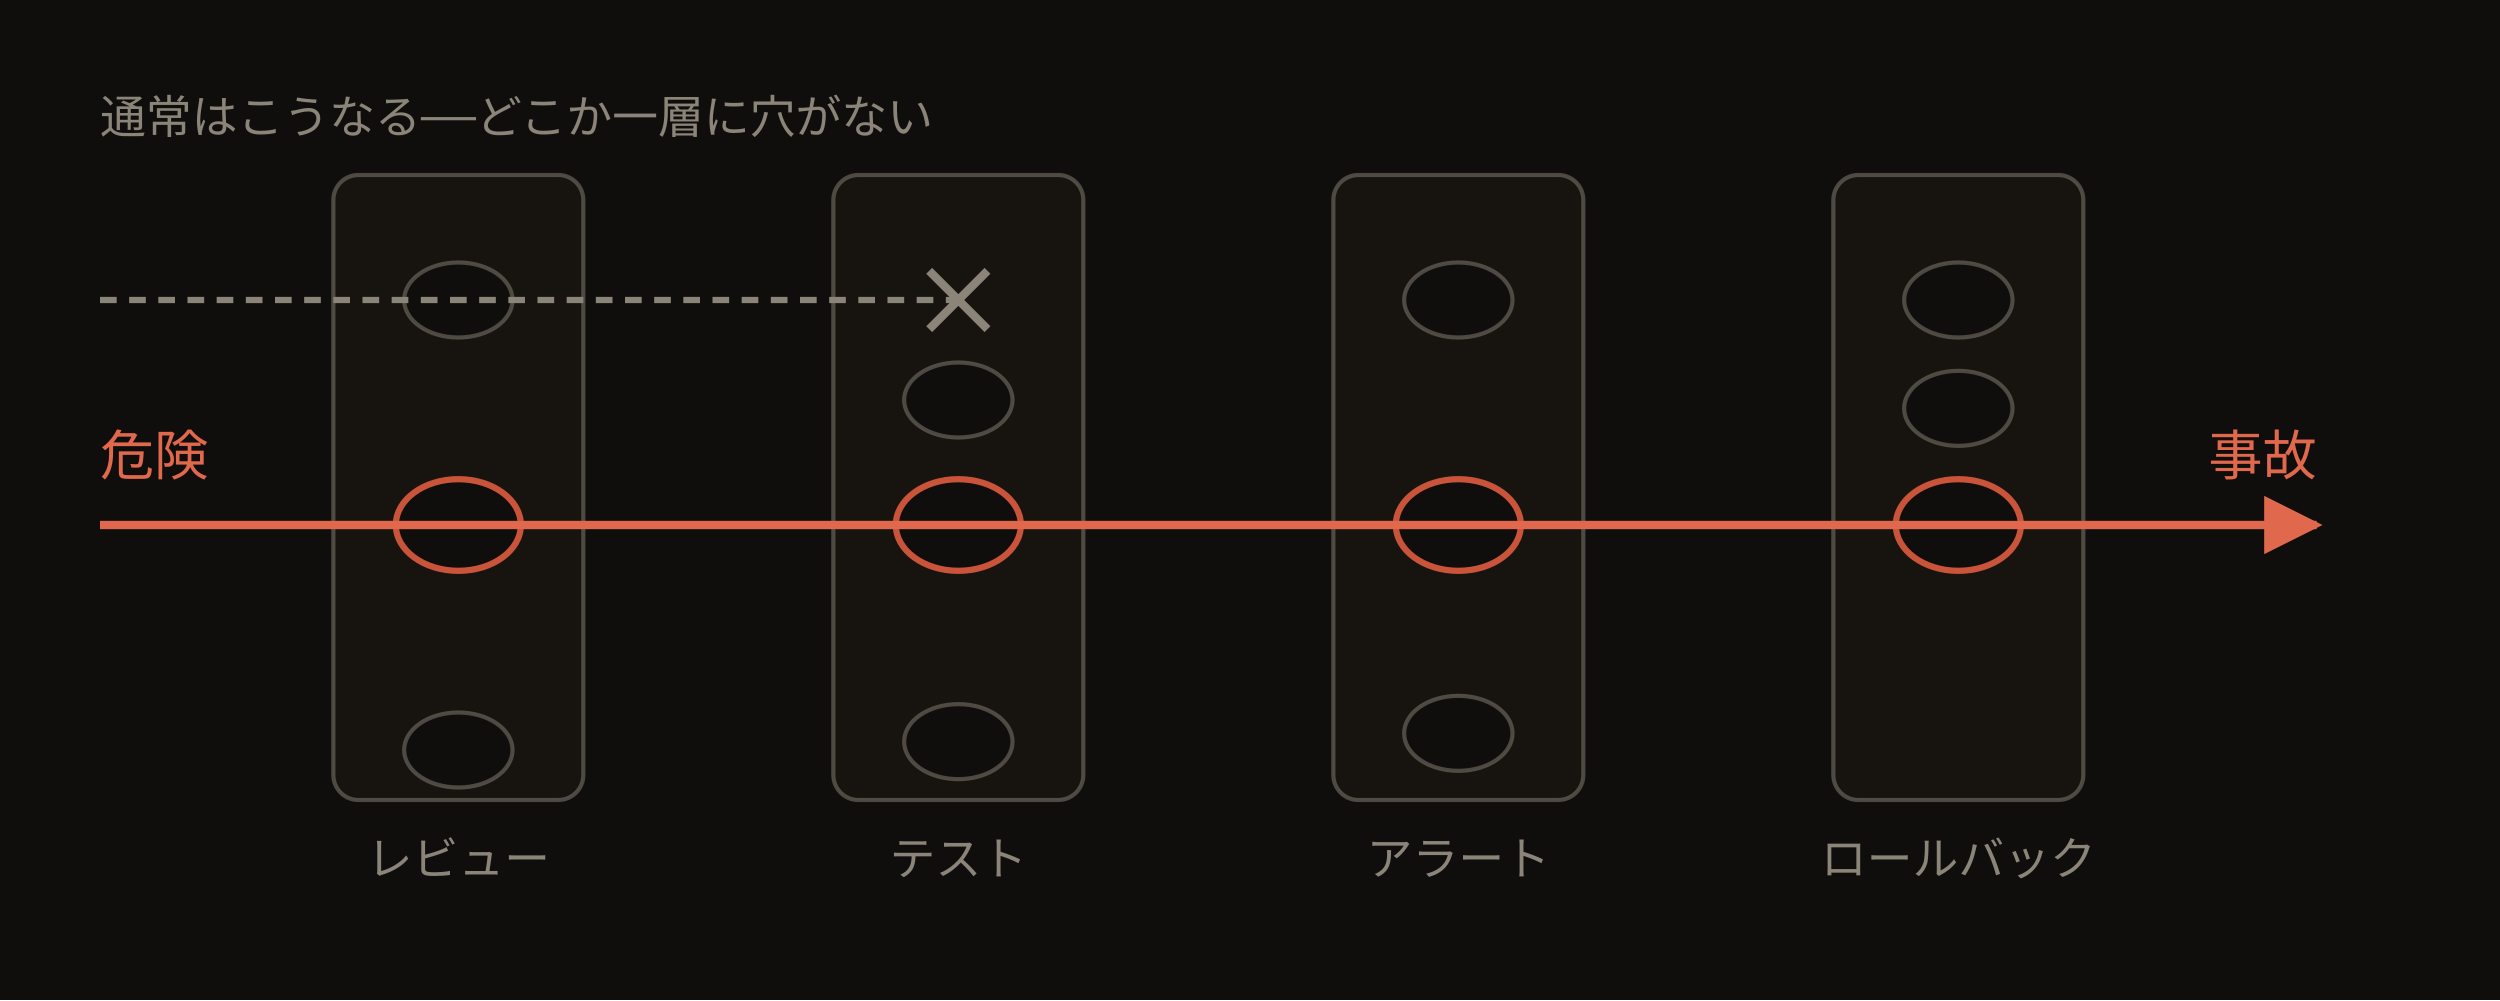
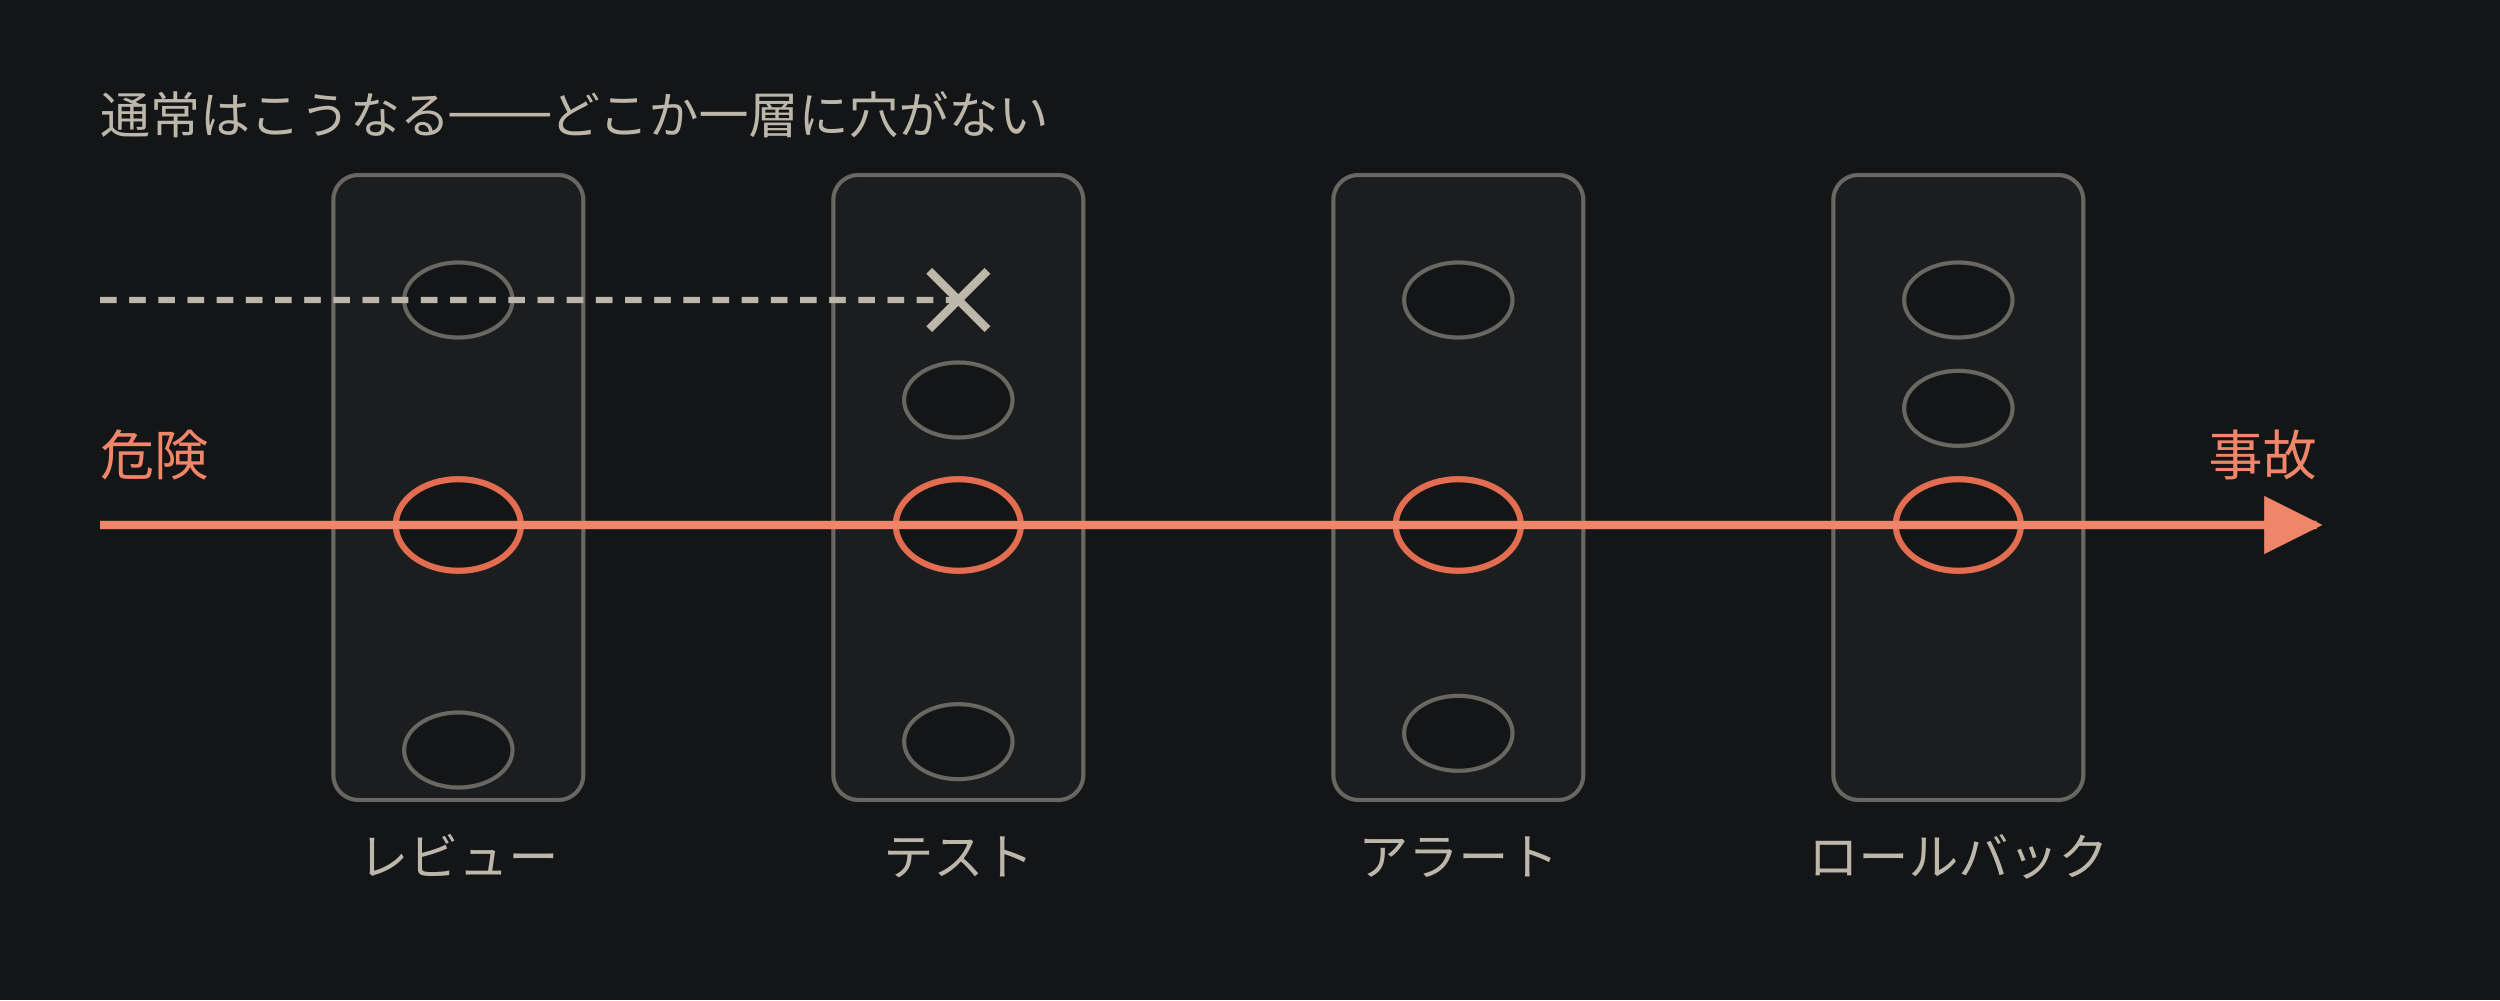
<svg xmlns="http://www.w3.org/2000/svg" width="600" height="240" viewBox="0 0 600 240" role="img">
-   <rect width="600" height="240" fill="#100e0c" />
+   <rect width="600" height="240" fill="#141516" />
  <defs>
    <marker id="sc-arrow" viewBox="0 0 10 10" refX="9" refY="5" markerWidth="7" markerHeight="7" orient="auto">
-       <path d="M0,0 L10,5 L0,10 z" fill="#e0684c" />
+       <path d="M0,0 L10,5 L0,10 z" fill="#ef8669" />
    </marker>
  </defs>
  <g>
-     <rect x="80" y="42" width="60" height="150" rx="6" fill="#171410" stroke="#8b8478" stroke-opacity="0.5" />
-     <ellipse cx="110" cy="126" rx="15" ry="11" fill="#100e0c" stroke="#c9543a" stroke-width="1.5" />
-     <ellipse cx="110" cy="72" rx="13" ry="9" fill="#100e0c" stroke="#8b8478" stroke-opacity="0.5" />
-     <ellipse cx="110" cy="180" rx="13" ry="9" fill="#100e0c" stroke="#8b8478" stroke-opacity="0.5" />
-     <text x="110" y="210" text-anchor="middle" font-family="ui-monospace, SFMono-Regular, Menlo, monospace" font-size="11" fill="#8b8478">レビュー</text>
+     <rect x="80" y="42" width="60" height="150" rx="6" fill="#1c1d1f" stroke="#bdb6aa" stroke-opacity="0.5" />
+     <ellipse cx="110" cy="126" rx="15" ry="11" fill="#141516" stroke="#e36d51" stroke-width="1.5" />
+     <ellipse cx="110" cy="72" rx="13" ry="9" fill="#141516" stroke="#bdb6aa" stroke-opacity="0.5" />
+     <ellipse cx="110" cy="180" rx="13" ry="9" fill="#141516" stroke="#bdb6aa" stroke-opacity="0.5" />
+     <text x="110" y="210" text-anchor="middle" font-family="'Atkinson Hyperlegible Next', system-ui, -apple-system, 'Segoe UI', Helvetica, Arial, sans-serif" font-size="12" fill="#bdb6aa">レビュー</text>
  </g>
  <g>
-     <rect x="200" y="42" width="60" height="150" rx="6" fill="#171410" stroke="#8b8478" stroke-opacity="0.5" />
-     <ellipse cx="230" cy="126" rx="15" ry="11" fill="#100e0c" stroke="#c9543a" stroke-width="1.5" />
-     <ellipse cx="230" cy="178" rx="13" ry="9" fill="#100e0c" stroke="#8b8478" stroke-opacity="0.5" />
-     <ellipse cx="230" cy="96" rx="13" ry="9" fill="#100e0c" stroke="#8b8478" stroke-opacity="0.5" />
-     <text x="230" y="210" text-anchor="middle" font-family="ui-monospace, SFMono-Regular, Menlo, monospace" font-size="11" fill="#8b8478">テスト</text>
+     <rect x="200" y="42" width="60" height="150" rx="6" fill="#1c1d1f" stroke="#bdb6aa" stroke-opacity="0.5" />
+     <ellipse cx="230" cy="126" rx="15" ry="11" fill="#141516" stroke="#e36d51" stroke-width="1.5" />
+     <ellipse cx="230" cy="178" rx="13" ry="9" fill="#141516" stroke="#bdb6aa" stroke-opacity="0.5" />
+     <ellipse cx="230" cy="96" rx="13" ry="9" fill="#141516" stroke="#bdb6aa" stroke-opacity="0.5" />
+     <text x="230" y="210" text-anchor="middle" font-family="'Atkinson Hyperlegible Next', system-ui, -apple-system, 'Segoe UI', Helvetica, Arial, sans-serif" font-size="12" fill="#bdb6aa">テスト</text>
  </g>
  <g>
-     <rect x="320" y="42" width="60" height="150" rx="6" fill="#171410" stroke="#8b8478" stroke-opacity="0.5" />
-     <ellipse cx="350" cy="126" rx="15" ry="11" fill="#100e0c" stroke="#c9543a" stroke-width="1.5" />
-     <ellipse cx="350" cy="72" rx="13" ry="9" fill="#100e0c" stroke="#8b8478" stroke-opacity="0.5" />
-     <ellipse cx="350" cy="176" rx="13" ry="9" fill="#100e0c" stroke="#8b8478" stroke-opacity="0.5" />
-     <text x="350" y="210" text-anchor="middle" font-family="ui-monospace, SFMono-Regular, Menlo, monospace" font-size="11" fill="#8b8478">アラート</text>
+     <rect x="320" y="42" width="60" height="150" rx="6" fill="#1c1d1f" stroke="#bdb6aa" stroke-opacity="0.5" />
+     <ellipse cx="350" cy="126" rx="15" ry="11" fill="#141516" stroke="#e36d51" stroke-width="1.5" />
+     <ellipse cx="350" cy="72" rx="13" ry="9" fill="#141516" stroke="#bdb6aa" stroke-opacity="0.5" />
+     <ellipse cx="350" cy="176" rx="13" ry="9" fill="#141516" stroke="#bdb6aa" stroke-opacity="0.5" />
+     <text x="350" y="210" text-anchor="middle" font-family="'Atkinson Hyperlegible Next', system-ui, -apple-system, 'Segoe UI', Helvetica, Arial, sans-serif" font-size="12" fill="#bdb6aa">アラート</text>
  </g>
  <g>
-     <rect x="440" y="42" width="60" height="150" rx="6" fill="#171410" stroke="#8b8478" stroke-opacity="0.5" />
-     <ellipse cx="470" cy="126" rx="15" ry="11" fill="#100e0c" stroke="#c9543a" stroke-width="1.5" />
-     <ellipse cx="470" cy="98" rx="13" ry="9" fill="#100e0c" stroke="#8b8478" stroke-opacity="0.5" />
-     <ellipse cx="470" cy="72" rx="13" ry="9" fill="#100e0c" stroke="#8b8478" stroke-opacity="0.5" />
-     <text x="470" y="210" text-anchor="middle" font-family="ui-monospace, SFMono-Regular, Menlo, monospace" font-size="11" fill="#8b8478">ロールバック</text>
+     <rect x="440" y="42" width="60" height="150" rx="6" fill="#1c1d1f" stroke="#bdb6aa" stroke-opacity="0.5" />
+     <ellipse cx="470" cy="126" rx="15" ry="11" fill="#141516" stroke="#e36d51" stroke-width="1.5" />
+     <ellipse cx="470" cy="98" rx="13" ry="9" fill="#141516" stroke="#bdb6aa" stroke-opacity="0.5" />
+     <ellipse cx="470" cy="72" rx="13" ry="9" fill="#141516" stroke="#bdb6aa" stroke-opacity="0.5" />
+     <text x="470" y="210" text-anchor="middle" font-family="'Atkinson Hyperlegible Next', system-ui, -apple-system, 'Segoe UI', Helvetica, Arial, sans-serif" font-size="12" fill="#bdb6aa">ロールバック</text>
  </g>
-   <line x1="24" y1="126" x2="556" y2="126" stroke="#e0684c" stroke-width="2" marker-end="url(#sc-arrow)" />
-   <text x="24" y="114" font-family="ui-monospace, SFMono-Regular, Menlo, monospace" font-size="13" fill="#e0684c">危険</text>
-   <text x="556" y="114" text-anchor="end" font-family="ui-monospace, SFMono-Regular, Menlo, monospace" font-size="13" fill="#e0684c">事故</text>
-   <line x1="24" y1="72" x2="230" y2="72" stroke="#8b8478" stroke-width="1.5" stroke-dasharray="4 3" />
-   <line x1="223" y1="65" x2="237" y2="79" stroke="#8b8478" stroke-width="2" />
-   <line x1="223" y1="79" x2="237" y2="65" stroke="#8b8478" stroke-width="2" />
-   <text x="24" y="32" font-family="ui-monospace, SFMono-Regular, Menlo, monospace" font-size="11" fill="#8b8478">通常はこうなる——どこか一層に穴がない</text>
+   <line x1="24" y1="126" x2="556" y2="126" stroke="#ef8669" stroke-width="2" marker-end="url(#sc-arrow)" />
+   <text x="24" y="114" font-family="'Atkinson Hyperlegible Next', system-ui, -apple-system, 'Segoe UI', Helvetica, Arial, sans-serif" font-size="13" fill="#ef8669">危険</text>
+   <text x="556" y="114" text-anchor="end" font-family="'Atkinson Hyperlegible Next', system-ui, -apple-system, 'Segoe UI', Helvetica, Arial, sans-serif" font-size="13" fill="#ef8669">事故</text>
+   <line x1="24" y1="72" x2="230" y2="72" stroke="#bdb6aa" stroke-width="1.5" stroke-dasharray="4 3" />
+   <line x1="223" y1="65" x2="237" y2="79" stroke="#bdb6aa" stroke-width="2" />
+   <line x1="223" y1="79" x2="237" y2="65" stroke="#bdb6aa" stroke-width="2" />
+   <text x="24" y="32" font-family="'Atkinson Hyperlegible Next', system-ui, -apple-system, 'Segoe UI', Helvetica, Arial, sans-serif" font-size="12" fill="#bdb6aa">通常はこうなる——どこか一層に穴がない</text>
</svg>
